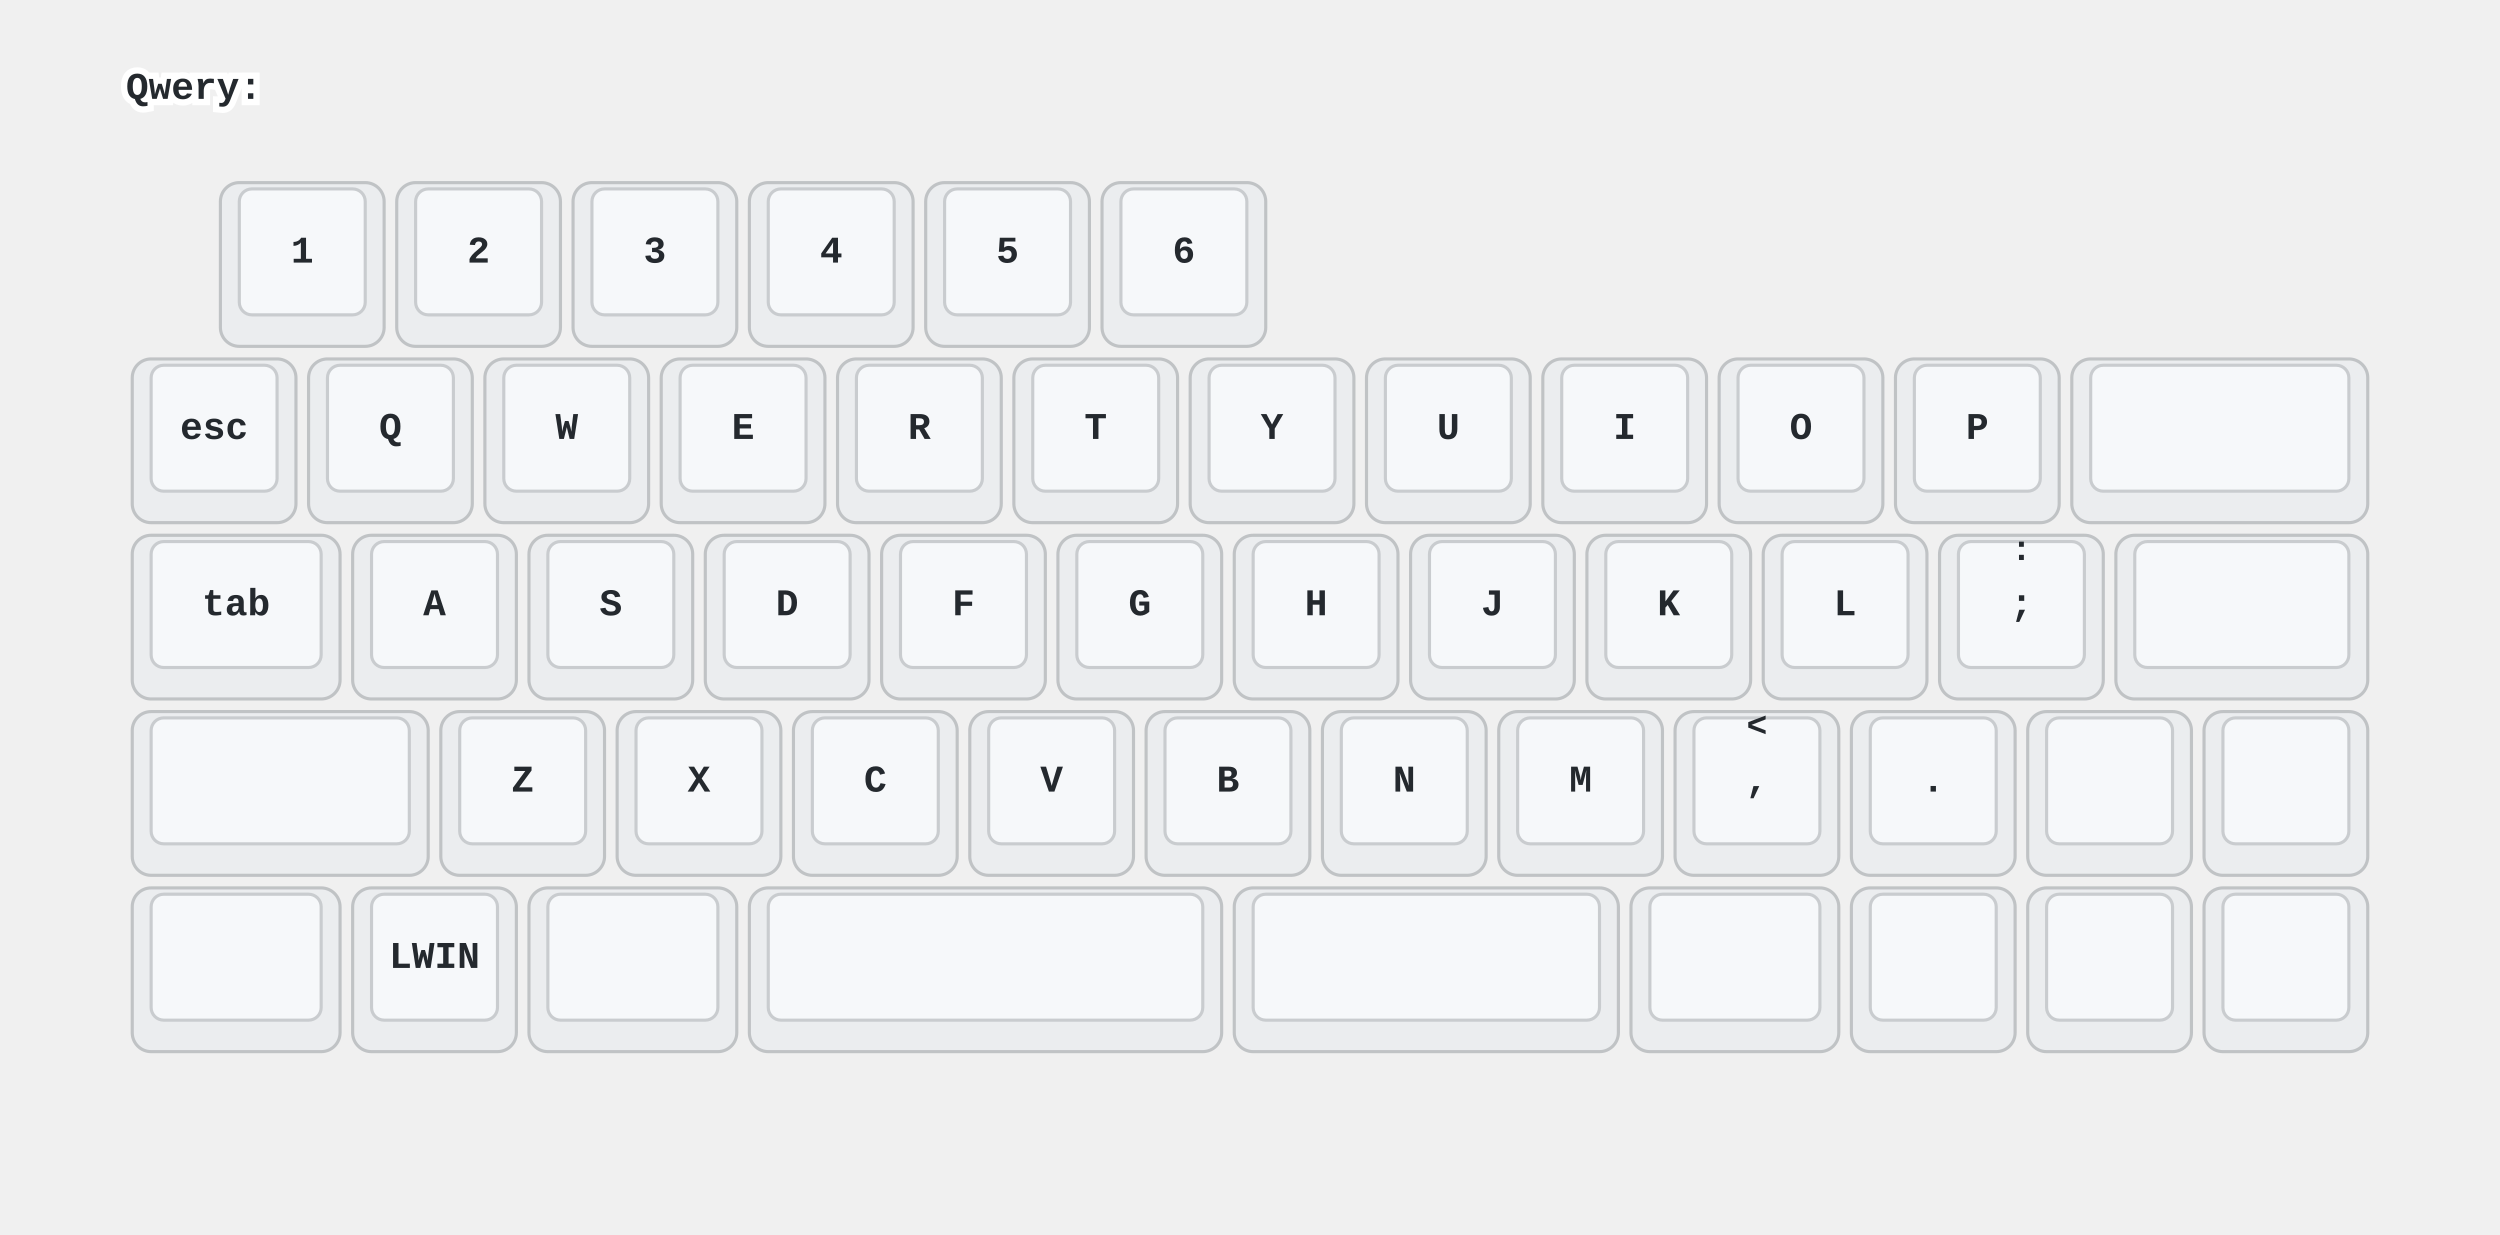
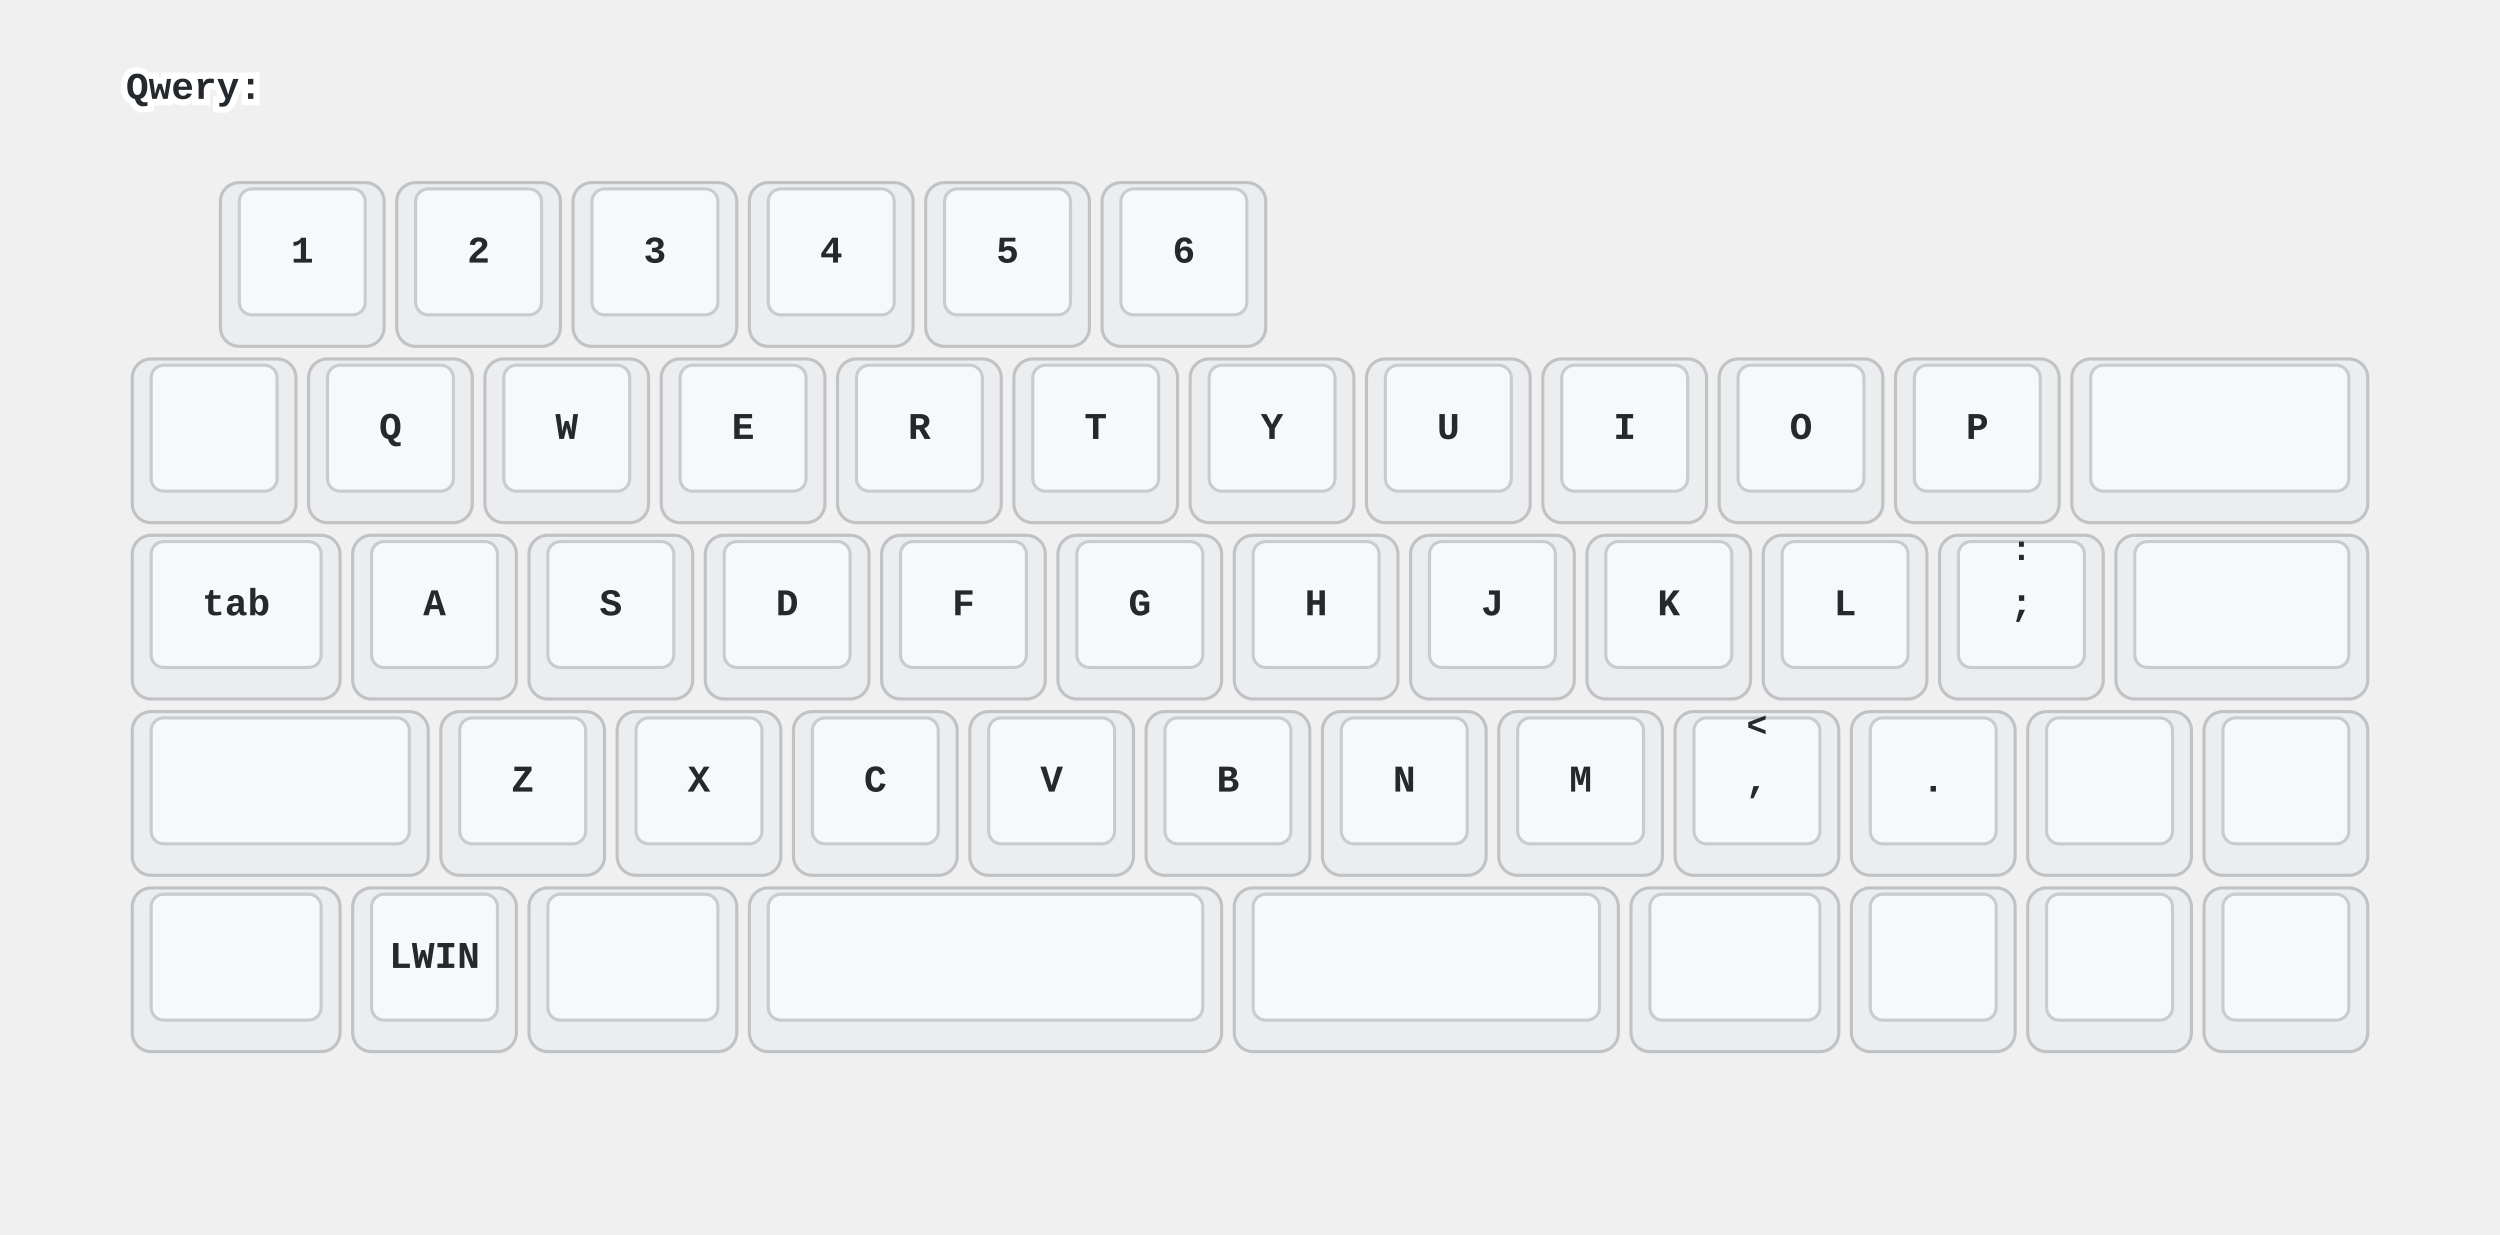
<svg xmlns="http://www.w3.org/2000/svg" xmlns:xlink="http://www.w3.org/1999/xlink" width="794" height="392" viewBox="0 0 794 392" class="keymap">
  <defs>/* start glyphs */
<svg id="mdi:apple-keyboard-control">
      <svg id="mdi-apple-keyboard-control" viewBox="0 0 24 24">
        <path d="M19.78,11.78L18.36,13.19L12,6.83L5.64,13.19L4.22,11.78L12,4L19.78,11.78Z" />
      </svg>
    </svg>
    <svg id="mdi:apple-keyboard-option">
      <svg id="mdi-apple-keyboard-option" viewBox="0 0 24 24">
        <path d="M3,4H9.11L16.15,18H21V20H14.88L7.84,6H3V4M14,4H21V6H14V4Z" />
      </svg>
    </svg>
    <svg id="mdi:apple-keyboard-shift">
      <svg id="mdi-apple-keyboard-shift" viewBox="0 0 24 24">
        <path d="M15,18V12H17.17L12,6.83L6.83,12H9V18H15M12,4L22,14H17V20H7V14H2L12,4Z" />
      </svg>
    </svg>
    <svg id="mdi:arrow-down-bold">
      <svg id="mdi-arrow-down-bold" viewBox="0 0 24 24">
        <path d="M9,4H15V12H19.84L12,19.84L4.16,12H9V4Z" />
      </svg>
    </svg>
    <svg id="mdi:arrow-left-bold">
      <svg id="mdi-arrow-left-bold" viewBox="0 0 24 24">
        <path d="M20,9V15H12V19.84L4.16,12L12,4.16V9H20Z" />
      </svg>
    </svg>
    <svg id="mdi:arrow-right-bold">
      <svg id="mdi-arrow-right-bold" viewBox="0 0 24 24">
        <path d="M4,15V9H12V4.16L19.84,12L12,19.84V15H4Z" />
      </svg>
    </svg>
    <svg id="mdi:arrow-up-bold">
      <svg id="mdi-arrow-up-bold" viewBox="0 0 24 24">
        <path d="M15,20H9V12H4.16L12,4.16L19.84,12H15V20Z" />
      </svg>
    </svg>
    <svg id="mdi:backspace">
      <svg id="mdi-backspace" viewBox="0 0 24 24">
        <path d="M22,3H7C6.31,3 5.77,3.35 5.41,3.88L0,12L5.41,20.11C5.77,20.64 6.31,21 7,21H22A2,2 0 0,0 24,19V5A2,2 0 0,0 22,3M19,15.59L17.59,17L14,13.41L10.41,17L9,15.59L12.59,12L9,8.41L10.41,7L14,10.59L17.59,7L19,8.41L15.41,12" />
      </svg>
    </svg>
    <svg id="mdi:backspace-reverse-outline">
      <svg id="mdi-backspace-reverse-outline" viewBox="0 0 24 24">
        <path d="M5,15.59L6.41,17L10,13.41L13.59,17L15,15.59L11.41,12L15,8.41L13.59,7L10,10.59L6.41,7L5,8.41L8.59,12L5,15.59M2,3A2,2 0 0,0 0,5V19A2,2 0 0,0 2,21H17C17.69,21 18.23,20.64 18.59,20.11L24,12L18.59,3.88C18.23,3.35 17.69,3 17,3H2M2,5H17L21.72,12L17,19H2V5Z" />
+       </svg>
+     </svg>
+     <svg id="mdi:keyboard-esc">
+       <svg id="mdi-keyboard-esc" viewBox="0 0 24 24">
+         <path d="M1 7H7V9H3V11H7V13H3V15H7V17H1V7M11 7H15V9H11V11H13C14.11 11 15 11.9 15 13V15C15 16.11 14.11 17 13 17H9V15H13V13H11C9.9 13 9 12.11 9 11V9C9 7.9 9.9 7 11 7M19 7H21C22.11 7 23 7.9 23 9V10H21V9H19V15H21V14H23V15C23 16.11 22.11 17 21 17H19C17.9 17 17 16.11 17 15V9C17 7.9 17.9 7 19 7Z" />
      </svg>
    </svg>
    <svg id="mdi:keyboard-return">
      <svg id="mdi-keyboard-return" viewBox="0 0 24 24">
        <path d="M19,7V11H5.83L9.41,7.41L8,6L2,12L8,18L9.41,16.58L5.83,13H21V7H19Z" />
      </svg>
    </svg>
    <svg id="mdi:keyboard-space">
      <svg id="mdi-keyboard-space" viewBox="0 0 24 24">
        <path d="M3 15H5V19H19V15H21V19C21 20.1 20.1 21 19 21H5C3.9 21 3 20.1 3 19V15Z" />
      </svg>
    </svg>
  </defs>/* end glyphs */
<style>/* inherit to force styles through use tags */
svg path {
    fill: inherit;
}

/* font and background color specifications */
svg.keymap {
    font-family: SFMono-Regular,Consolas,Liberation Mono,Menlo,monospace;
    font-size: 14px;
    font-kerning: normal;
    text-rendering: optimizeLegibility;
    fill: #24292e;
}

/* default key styling */
rect.key {
    fill: #f6f8fa;
}

rect.key, rect.combo {
    stroke: #c9cccf;
    stroke-width: 1;
}

/* default key side styling, only used is draw_key_sides is set */
rect.side {
    filter: brightness(90%);
}

/* color accent for combo boxes */
rect.combo, rect.combo-separate {
    fill: #cdf;
}

/* color accent for held keys */
rect.held, rect.combo.held {
    fill: #fdd;
}

/* color accent for ghost (optional) keys */
rect.ghost, rect.combo.ghost {
    stroke-dasharray: 4, 4;
    stroke-width: 2;
}

text {
    text-anchor: middle;
    dominant-baseline: middle;
}

/* styling for layer labels */
text.label {
    font-weight: bold;
    text-anchor: start;
    stroke: white;
    stroke-width: 4;
    paint-order: stroke;
}

/* styling for optional footer */
text.footer {
    text-anchor: end;
    dominant-baseline: auto;
    stroke: white;
    stroke-width: 4;
    paint-order: stroke;
}

/* styling for combo tap, and key hold/shifted label text */
text.combo, text.hold, text.shifted {
    font-size: 11px;
}

text.hold {
    text-anchor: middle;
    dominant-baseline: auto;
}

text.shifted {
    text-anchor: middle;
    dominant-baseline: hanging;
}

text.layer-activator {
    text-decoration: underline;
}

/* styling for hold/shifted label text in combo box */
text.combo.hold, text.combo.shifted {
    font-size: 8px;
}

/* lighter symbol for transparent keys */
text.trans {
    fill: #7b7e81;
}

/* styling for combo dendrons */
path.combo {
    stroke-width: 1;
    stroke: gray;
    fill: none;
}

/* Start Tabler Icons Cleanup */
/* cannot use height/width with glyphs */
.icon-tabler &gt; path {
    fill: inherit;
    stroke: inherit;
    stroke-width: 2;
}
/* hide tabler's default box */
.icon-tabler &gt; path[stroke="none"][fill="none"] {
    visibility: hidden;
}
/* End Tabler Icons Cleanup */

/* For default sytles, see https://github.com/caksoylar/keymap-drawer/blob/main/keymap_drawer/config.py#L85 */

svg.keymap {
  font-family: Ubuntu Mono, Inconsolata, Consolas, Liberation Mono, Menlo, monospace;
  font-size: 12px;
  font-weight: bold;
  text-rendering: optimizeLegibility;
}

/* Color accent for held keys */
rect.held, rect.combo.held {
    fill: #ffc;
}

/* Technique borrowed and extended from https://github.com/englmaxi/zmk-config/blob/master/keymap-drawer/config.yaml */
.sym_sub_text.tap {
  translate: -5px 2px;
  font-size: 20px;
}
.sym_sub_text.shifted {
  translate: 10px 13px;
  font-size: 10px;
  opacity: 1.0;
}
.combo.sym_sub_text.tap {
  translate: -1px 1px;
}
.combo.sym_sub_text.shifted {
  translate: 7px 5px;
  font-size: 10px;
  opacity: 1.0;
}

/* Toggle */
.toggle.shifted {
  translate: -10px 12px;
}

.toggle.hold {
  translate: 13px -23px;
}

/* Variant for tap-dances */
.tap_dance.tap {
  translate: -7px 0px;
  font-size: 12px;
}
.tap_dance.shifted {
  translate: 7px 17px;
  font-size: 12px;
  opacity: 1.0;
}

/* Variant for symbol next to symbol */
.sym_by_sym.tap {
  translate: -6px 0px;
}
.sym_by_sym.shifted {
  translate: 10px 12px;
  opacity: 1.0;
}

.combo.sym_by_sym.tap {
  translate: -35px 0px;
}
.combo.sym_by_sym.shifted {
  translate: 35px 20px;
  opacity: 1.0;
}

.combo.sym_by_sym.hold {
  visibility: hidden;
}

/* hide hold box for combo sym_by_sym */
.combo.sym_by_sym.hold &gt; path[stroke="none"][fill="none"] {
  visibility: hidden;
}
</style>
  <g transform="translate(40, 0)" class="layer-Qwery">
    <text x="0" y="28" class="label" id="Qwery">Qwery:</text>
    <g transform="translate(0, 56)">
      <g transform="translate(56, 28)" class="key keypos-0">
        <rect rx="6" ry="6" x="-26" y="-26" width="52" height="52" class="key side" />
        <rect rx="4" ry="4" x="-20" y="-24" width="40" height="40" class="key" />
        <text x="0" y="-4" class="key tap">1</text>
      </g>
      <g transform="translate(112, 28)" class="key keypos-1">
        <rect rx="6" ry="6" x="-26" y="-26" width="52" height="52" class="key side" />
        <rect rx="4" ry="4" x="-20" y="-24" width="40" height="40" class="key" />
        <text x="0" y="-4" class="key tap">2</text>
      </g>
      <g transform="translate(168, 28)" class="key keypos-2">
        <rect rx="6" ry="6" x="-26" y="-26" width="52" height="52" class="key side" />
        <rect rx="4" ry="4" x="-20" y="-24" width="40" height="40" class="key" />
        <text x="0" y="-4" class="key tap">3</text>
      </g>
      <g transform="translate(224, 28)" class="key keypos-3">
        <rect rx="6" ry="6" x="-26" y="-26" width="52" height="52" class="key side" />
        <rect rx="4" ry="4" x="-20" y="-24" width="40" height="40" class="key" />
        <text x="0" y="-4" class="key tap">4</text>
      </g>
      <g transform="translate(280, 28)" class="key keypos-4">
        <rect rx="6" ry="6" x="-26" y="-26" width="52" height="52" class="key side" />
        <rect rx="4" ry="4" x="-20" y="-24" width="40" height="40" class="key" />
        <text x="0" y="-4" class="key tap">5</text>
      </g>
      <g transform="translate(336, 28)" class="key keypos-5">
        <rect rx="6" ry="6" x="-26" y="-26" width="52" height="52" class="key side" />
        <rect rx="4" ry="4" x="-20" y="-24" width="40" height="40" class="key" />
        <text x="0" y="-4" class="key tap">6</text>
      </g>
      <g transform="translate(28, 84)" class="key keypos-6">
        <rect rx="6" ry="6" x="-26" y="-26" width="52" height="52" class="key side" />
        <rect rx="4" ry="4" x="-20" y="-24" width="40" height="40" class="key" />
-         <text x="0" y="-4" class="key tap">esc</text>
+         <use href="#mdi:keyboard-esc" xlink:href="#mdi:keyboard-esc" x="-9" y="-13" height="18" width="18.0" class="key tap glyph mdi:keyboard-esc" />
      </g>
      <g transform="translate(84, 84)" class="key keypos-7">
        <rect rx="6" ry="6" x="-26" y="-26" width="52" height="52" class="key side" />
        <rect rx="4" ry="4" x="-20" y="-24" width="40" height="40" class="key" />
        <text x="0" y="-4" class="key tap">Q</text>
      </g>
      <g transform="translate(140, 84)" class="key keypos-8">
        <rect rx="6" ry="6" x="-26" y="-26" width="52" height="52" class="key side" />
        <rect rx="4" ry="4" x="-20" y="-24" width="40" height="40" class="key" />
        <text x="0" y="-4" class="key tap">W</text>
      </g>
      <g transform="translate(196, 84)" class="key keypos-9">
        <rect rx="6" ry="6" x="-26" y="-26" width="52" height="52" class="key side" />
        <rect rx="4" ry="4" x="-20" y="-24" width="40" height="40" class="key" />
        <text x="0" y="-4" class="key tap">E</text>
      </g>
      <g transform="translate(252, 84)" class="key keypos-10">
        <rect rx="6" ry="6" x="-26" y="-26" width="52" height="52" class="key side" />
        <rect rx="4" ry="4" x="-20" y="-24" width="40" height="40" class="key" />
        <text x="0" y="-4" class="key tap">R</text>
      </g>
      <g transform="translate(308, 84)" class="key keypos-11">
        <rect rx="6" ry="6" x="-26" y="-26" width="52" height="52" class="key side" />
        <rect rx="4" ry="4" x="-20" y="-24" width="40" height="40" class="key" />
        <text x="0" y="-4" class="key tap">T</text>
      </g>
      <g transform="translate(364, 84)" class="key keypos-12">
        <rect rx="6" ry="6" x="-26" y="-26" width="52" height="52" class="key side" />
        <rect rx="4" ry="4" x="-20" y="-24" width="40" height="40" class="key" />
        <text x="0" y="-4" class="key tap">Y</text>
      </g>
      <g transform="translate(420, 84)" class="key keypos-13">
        <rect rx="6" ry="6" x="-26" y="-26" width="52" height="52" class="key side" />
        <rect rx="4" ry="4" x="-20" y="-24" width="40" height="40" class="key" />
        <text x="0" y="-4" class="key tap">U</text>
      </g>
      <g transform="translate(476, 84)" class="key keypos-14">
        <rect rx="6" ry="6" x="-26" y="-26" width="52" height="52" class="key side" />
        <rect rx="4" ry="4" x="-20" y="-24" width="40" height="40" class="key" />
        <text x="0" y="-4" class="key tap">I</text>
      </g>
      <g transform="translate(532, 84)" class="key keypos-15">
        <rect rx="6" ry="6" x="-26" y="-26" width="52" height="52" class="key side" />
        <rect rx="4" ry="4" x="-20" y="-24" width="40" height="40" class="key" />
        <text x="0" y="-4" class="key tap">O</text>
      </g>
      <g transform="translate(588, 84)" class="key keypos-16">
        <rect rx="6" ry="6" x="-26" y="-26" width="52" height="52" class="key side" />
        <rect rx="4" ry="4" x="-20" y="-24" width="40" height="40" class="key" />
        <text x="0" y="-4" class="key tap">P</text>
      </g>
      <g transform="translate(665, 84)" class="key backspace keypos-17">
        <rect rx="6" ry="6" x="-47" y="-26" width="94" height="52" class="key backspace side" />
        <rect rx="4" ry="4" x="-41" y="-24" width="82" height="40" class="key backspace" />
        <use href="#mdi:backspace" xlink:href="#mdi:backspace" x="-9" y="-13" height="18" width="18.0" class="key backspace tap glyph mdi:backspace" />
      </g>
      <g transform="translate(35, 140)" class="key keypos-18">
        <rect rx="6" ry="6" x="-33" y="-26" width="66" height="52" class="key side" />
        <rect rx="4" ry="4" x="-27" y="-24" width="54" height="40" class="key" />
        <text x="0" y="-4" class="key tap">tab</text>
      </g>
      <g transform="translate(98, 140)" class="key keypos-19">
        <rect rx="6" ry="6" x="-26" y="-26" width="52" height="52" class="key side" />
        <rect rx="4" ry="4" x="-20" y="-24" width="40" height="40" class="key" />
        <text x="0" y="-4" class="key tap">A</text>
      </g>
      <g transform="translate(154, 140)" class="key keypos-20">
        <rect rx="6" ry="6" x="-26" y="-26" width="52" height="52" class="key side" />
        <rect rx="4" ry="4" x="-20" y="-24" width="40" height="40" class="key" />
        <text x="0" y="-4" class="key tap">S</text>
      </g>
      <g transform="translate(210, 140)" class="key keypos-21">
        <rect rx="6" ry="6" x="-26" y="-26" width="52" height="52" class="key side" />
        <rect rx="4" ry="4" x="-20" y="-24" width="40" height="40" class="key" />
        <text x="0" y="-4" class="key tap">D</text>
      </g>
      <g transform="translate(266, 140)" class="key keypos-22">
        <rect rx="6" ry="6" x="-26" y="-26" width="52" height="52" class="key side" />
        <rect rx="4" ry="4" x="-20" y="-24" width="40" height="40" class="key" />
        <text x="0" y="-4" class="key tap">F</text>
      </g>
      <g transform="translate(322, 140)" class="key keypos-23">
        <rect rx="6" ry="6" x="-26" y="-26" width="52" height="52" class="key side" />
        <rect rx="4" ry="4" x="-20" y="-24" width="40" height="40" class="key" />
        <text x="0" y="-4" class="key tap">G</text>
      </g>
      <g transform="translate(378, 140)" class="key keypos-24">
        <rect rx="6" ry="6" x="-26" y="-26" width="52" height="52" class="key side" />
        <rect rx="4" ry="4" x="-20" y="-24" width="40" height="40" class="key" />
        <text x="0" y="-4" class="key tap">H</text>
      </g>
      <g transform="translate(434, 140)" class="key keypos-25">
        <rect rx="6" ry="6" x="-26" y="-26" width="52" height="52" class="key side" />
        <rect rx="4" ry="4" x="-20" y="-24" width="40" height="40" class="key" />
        <text x="0" y="-4" class="key tap">J</text>
      </g>
      <g transform="translate(490, 140)" class="key keypos-26">
        <rect rx="6" ry="6" x="-26" y="-26" width="52" height="52" class="key side" />
        <rect rx="4" ry="4" x="-20" y="-24" width="40" height="40" class="key" />
        <text x="0" y="-4" class="key tap">K</text>
      </g>
      <g transform="translate(546, 140)" class="key keypos-27">
        <rect rx="6" ry="6" x="-26" y="-26" width="52" height="52" class="key side" />
        <rect rx="4" ry="4" x="-20" y="-24" width="40" height="40" class="key" />
        <text x="0" y="-4" class="key tap">L</text>
      </g>
      <g transform="translate(602, 140)" class="key keypos-28">
        <rect rx="6" ry="6" x="-26" y="-26" width="52" height="52" class="key side" />
        <rect rx="4" ry="4" x="-20" y="-24" width="40" height="40" class="key" />
        <text x="0" y="-4" class="key tap">;</text>
        <text x="0" y="-24" class="key shifted">:</text>
      </g>
      <g transform="translate(672, 140)" class="key enter keypos-29">
        <rect rx="6" ry="6" x="-40" y="-26" width="80" height="52" class="key enter side" />
        <rect rx="4" ry="4" x="-34" y="-24" width="68" height="40" class="key enter" />
        <use href="#mdi:keyboard-return" xlink:href="#mdi:keyboard-return" x="-9" y="-13" height="18" width="18.0" class="key enter tap glyph mdi:keyboard-return" />
      </g>
      <g transform="translate(49, 196)" class="key keypos-30">
        <rect rx="6" ry="6" x="-47" y="-26" width="94" height="52" class="key side" />
        <rect rx="4" ry="4" x="-41" y="-24" width="82" height="40" class="key" />
        <use href="#mdi:apple-keyboard-shift" xlink:href="#mdi:apple-keyboard-shift" x="-9" y="-13" height="18" width="18.0" class="key tap glyph mdi:apple-keyboard-shift" />
      </g>
      <g transform="translate(126, 196)" class="key keypos-31">
        <rect rx="6" ry="6" x="-26" y="-26" width="52" height="52" class="key side" />
        <rect rx="4" ry="4" x="-20" y="-24" width="40" height="40" class="key" />
        <text x="0" y="-4" class="key tap">Z</text>
      </g>
      <g transform="translate(182, 196)" class="key keypos-32">
        <rect rx="6" ry="6" x="-26" y="-26" width="52" height="52" class="key side" />
        <rect rx="4" ry="4" x="-20" y="-24" width="40" height="40" class="key" />
        <text x="0" y="-4" class="key tap">X</text>
      </g>
      <g transform="translate(238, 196)" class="key keypos-33">
        <rect rx="6" ry="6" x="-26" y="-26" width="52" height="52" class="key side" />
        <rect rx="4" ry="4" x="-20" y="-24" width="40" height="40" class="key" />
        <text x="0" y="-4" class="key tap">C</text>
      </g>
      <g transform="translate(294, 196)" class="key keypos-34">
        <rect rx="6" ry="6" x="-26" y="-26" width="52" height="52" class="key side" />
        <rect rx="4" ry="4" x="-20" y="-24" width="40" height="40" class="key" />
        <text x="0" y="-4" class="key tap">V</text>
      </g>
      <g transform="translate(350, 196)" class="key keypos-35">
        <rect rx="6" ry="6" x="-26" y="-26" width="52" height="52" class="key side" />
        <rect rx="4" ry="4" x="-20" y="-24" width="40" height="40" class="key" />
        <text x="0" y="-4" class="key tap">B</text>
      </g>
      <g transform="translate(406, 196)" class="key keypos-36">
        <rect rx="6" ry="6" x="-26" y="-26" width="52" height="52" class="key side" />
        <rect rx="4" ry="4" x="-20" y="-24" width="40" height="40" class="key" />
        <text x="0" y="-4" class="key tap">N</text>
      </g>
      <g transform="translate(462, 196)" class="key keypos-37">
        <rect rx="6" ry="6" x="-26" y="-26" width="52" height="52" class="key side" />
        <rect rx="4" ry="4" x="-20" y="-24" width="40" height="40" class="key" />
        <text x="0" y="-4" class="key tap">M</text>
      </g>
      <g transform="translate(518, 196)" class="key keypos-38">
        <rect rx="6" ry="6" x="-26" y="-26" width="52" height="52" class="key side" />
        <rect rx="4" ry="4" x="-20" y="-24" width="40" height="40" class="key" />
        <text x="0" y="-4" class="key tap">,</text>
        <text x="0" y="-24" class="key shifted">&lt;</text>
      </g>
      <g transform="translate(574, 196)" class="key keypos-39">
        <rect rx="6" ry="6" x="-26" y="-26" width="52" height="52" class="key side" />
        <rect rx="4" ry="4" x="-20" y="-24" width="40" height="40" class="key" />
        <text x="0" y="-4" class="key tap">.</text>
      </g>
      <g transform="translate(630, 196)" class="key keypos-40">
        <rect rx="6" ry="6" x="-26" y="-26" width="52" height="52" class="key side" />
        <rect rx="4" ry="4" x="-20" y="-24" width="40" height="40" class="key" />
        <use href="#mdi:arrow-up-bold" xlink:href="#mdi:arrow-up-bold" x="-9" y="-13" height="18" width="18.0" class="key tap glyph mdi:arrow-up-bold" />
      </g>
      <g transform="translate(686, 196)" class="key keypos-41">
        <rect rx="6" ry="6" x="-26" y="-26" width="52" height="52" class="key side" />
        <rect rx="4" ry="4" x="-20" y="-24" width="40" height="40" class="key" />
        <use href="#mdi:backspace-reverse-outline" xlink:href="#mdi:backspace-reverse-outline" x="-9" y="-13" height="18" width="18.0" class="key tap glyph mdi:backspace-reverse-outline" />
      </g>
      <g transform="translate(35, 252)" class="key keypos-42">
        <rect rx="6" ry="6" x="-33" y="-26" width="66" height="52" class="key side" />
        <rect rx="4" ry="4" x="-27" y="-24" width="54" height="40" class="key" />
        <use href="#mdi:apple-keyboard-control" xlink:href="#mdi:apple-keyboard-control" x="-9" y="-13" height="18" width="18.0" class="key tap glyph mdi:apple-keyboard-control" />
      </g>
      <g transform="translate(98, 252)" class="key keypos-43">
        <rect rx="6" ry="6" x="-26" y="-26" width="52" height="52" class="key side" />
        <rect rx="4" ry="4" x="-20" y="-24" width="40" height="40" class="key" />
        <text x="0" y="-4" class="key tap">LWIN</text>
      </g>
      <g transform="translate(161, 252)" class="key keypos-44">
        <rect rx="6" ry="6" x="-33" y="-26" width="66" height="52" class="key side" />
        <rect rx="4" ry="4" x="-27" y="-24" width="54" height="40" class="key" />
        <use href="#mdi:apple-keyboard-option" xlink:href="#mdi:apple-keyboard-option" x="-9" y="-13" height="18" width="18.0" class="key tap glyph mdi:apple-keyboard-option" />
      </g>
      <g transform="translate(273, 252)" class="key keypos-45">
        <rect rx="6" ry="6" x="-75" y="-26" width="150" height="52" class="key side" />
        <rect rx="4" ry="4" x="-69" y="-24" width="138" height="40" class="key" />
        <use href="#mdi:keyboard-space" xlink:href="#mdi:keyboard-space" x="-9" y="-13" height="18" width="18.0" class="key tap glyph mdi:keyboard-space" />
      </g>
      <g transform="translate(413, 252)" class="key keypos-46">
        <rect rx="6" ry="6" x="-61" y="-26" width="122" height="52" class="key side" />
        <rect rx="4" ry="4" x="-55" y="-24" width="110" height="40" class="key" />
        <use href="#mdi:keyboard-space" xlink:href="#mdi:keyboard-space" x="-9" y="-13" height="18" width="18.0" class="key tap glyph mdi:keyboard-space" />
      </g>
      <g transform="translate(511, 252)" class="key keypos-47">
        <rect rx="6" ry="6" x="-33" y="-26" width="66" height="52" class="key side" />
        <rect rx="4" ry="4" x="-27" y="-24" width="54" height="40" class="key" />
        <use href="#mdi:apple-keyboard-option" xlink:href="#mdi:apple-keyboard-option" x="-9" y="-13" height="18" width="18.0" class="key tap glyph mdi:apple-keyboard-option" />
      </g>
      <g transform="translate(574, 252)" class="key keypos-48">
        <rect rx="6" ry="6" x="-26" y="-26" width="52" height="52" class="key side" />
        <rect rx="4" ry="4" x="-20" y="-24" width="40" height="40" class="key" />
        <use href="#mdi:arrow-left-bold" xlink:href="#mdi:arrow-left-bold" x="-9" y="-13" height="18" width="18.0" class="key tap glyph mdi:arrow-left-bold" />
      </g>
      <g transform="translate(630, 252)" class="key keypos-49">
        <rect rx="6" ry="6" x="-26" y="-26" width="52" height="52" class="key side" />
        <rect rx="4" ry="4" x="-20" y="-24" width="40" height="40" class="key" />
        <use href="#mdi:arrow-down-bold" xlink:href="#mdi:arrow-down-bold" x="-9" y="-13" height="18" width="18.0" class="key tap glyph mdi:arrow-down-bold" />
      </g>
      <g transform="translate(686, 252)" class="key keypos-50">
        <rect rx="6" ry="6" x="-26" y="-26" width="52" height="52" class="key side" />
        <rect rx="4" ry="4" x="-20" y="-24" width="40" height="40" class="key" />
        <use href="#mdi:arrow-right-bold" xlink:href="#mdi:arrow-right-bold" x="-9" y="-13" height="18" width="18.0" class="key tap glyph mdi:arrow-right-bold" />
      </g>
    </g>
  </g>
</svg>
